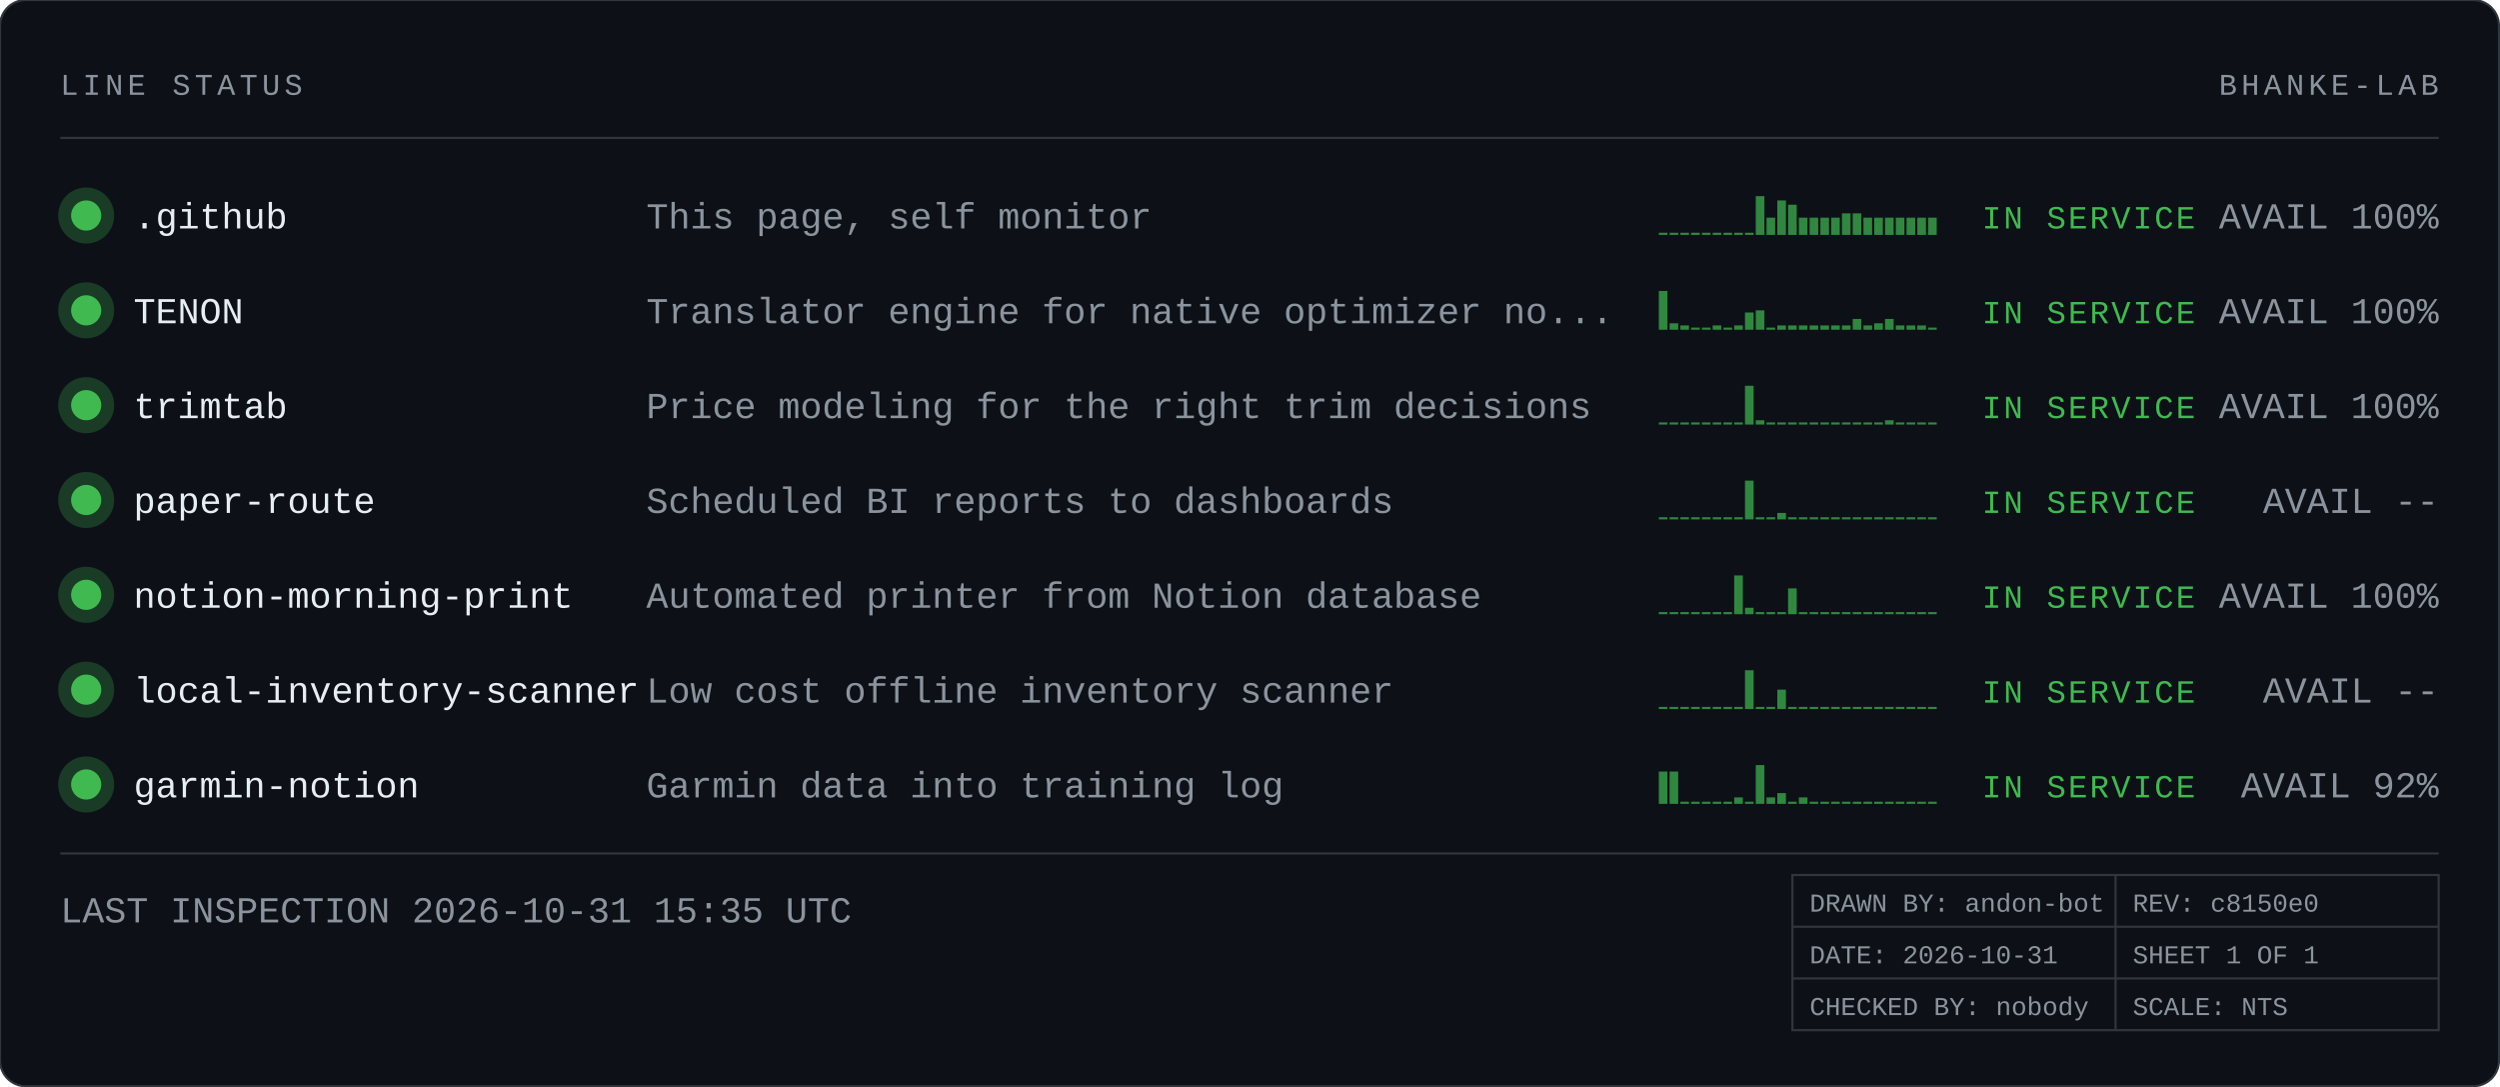
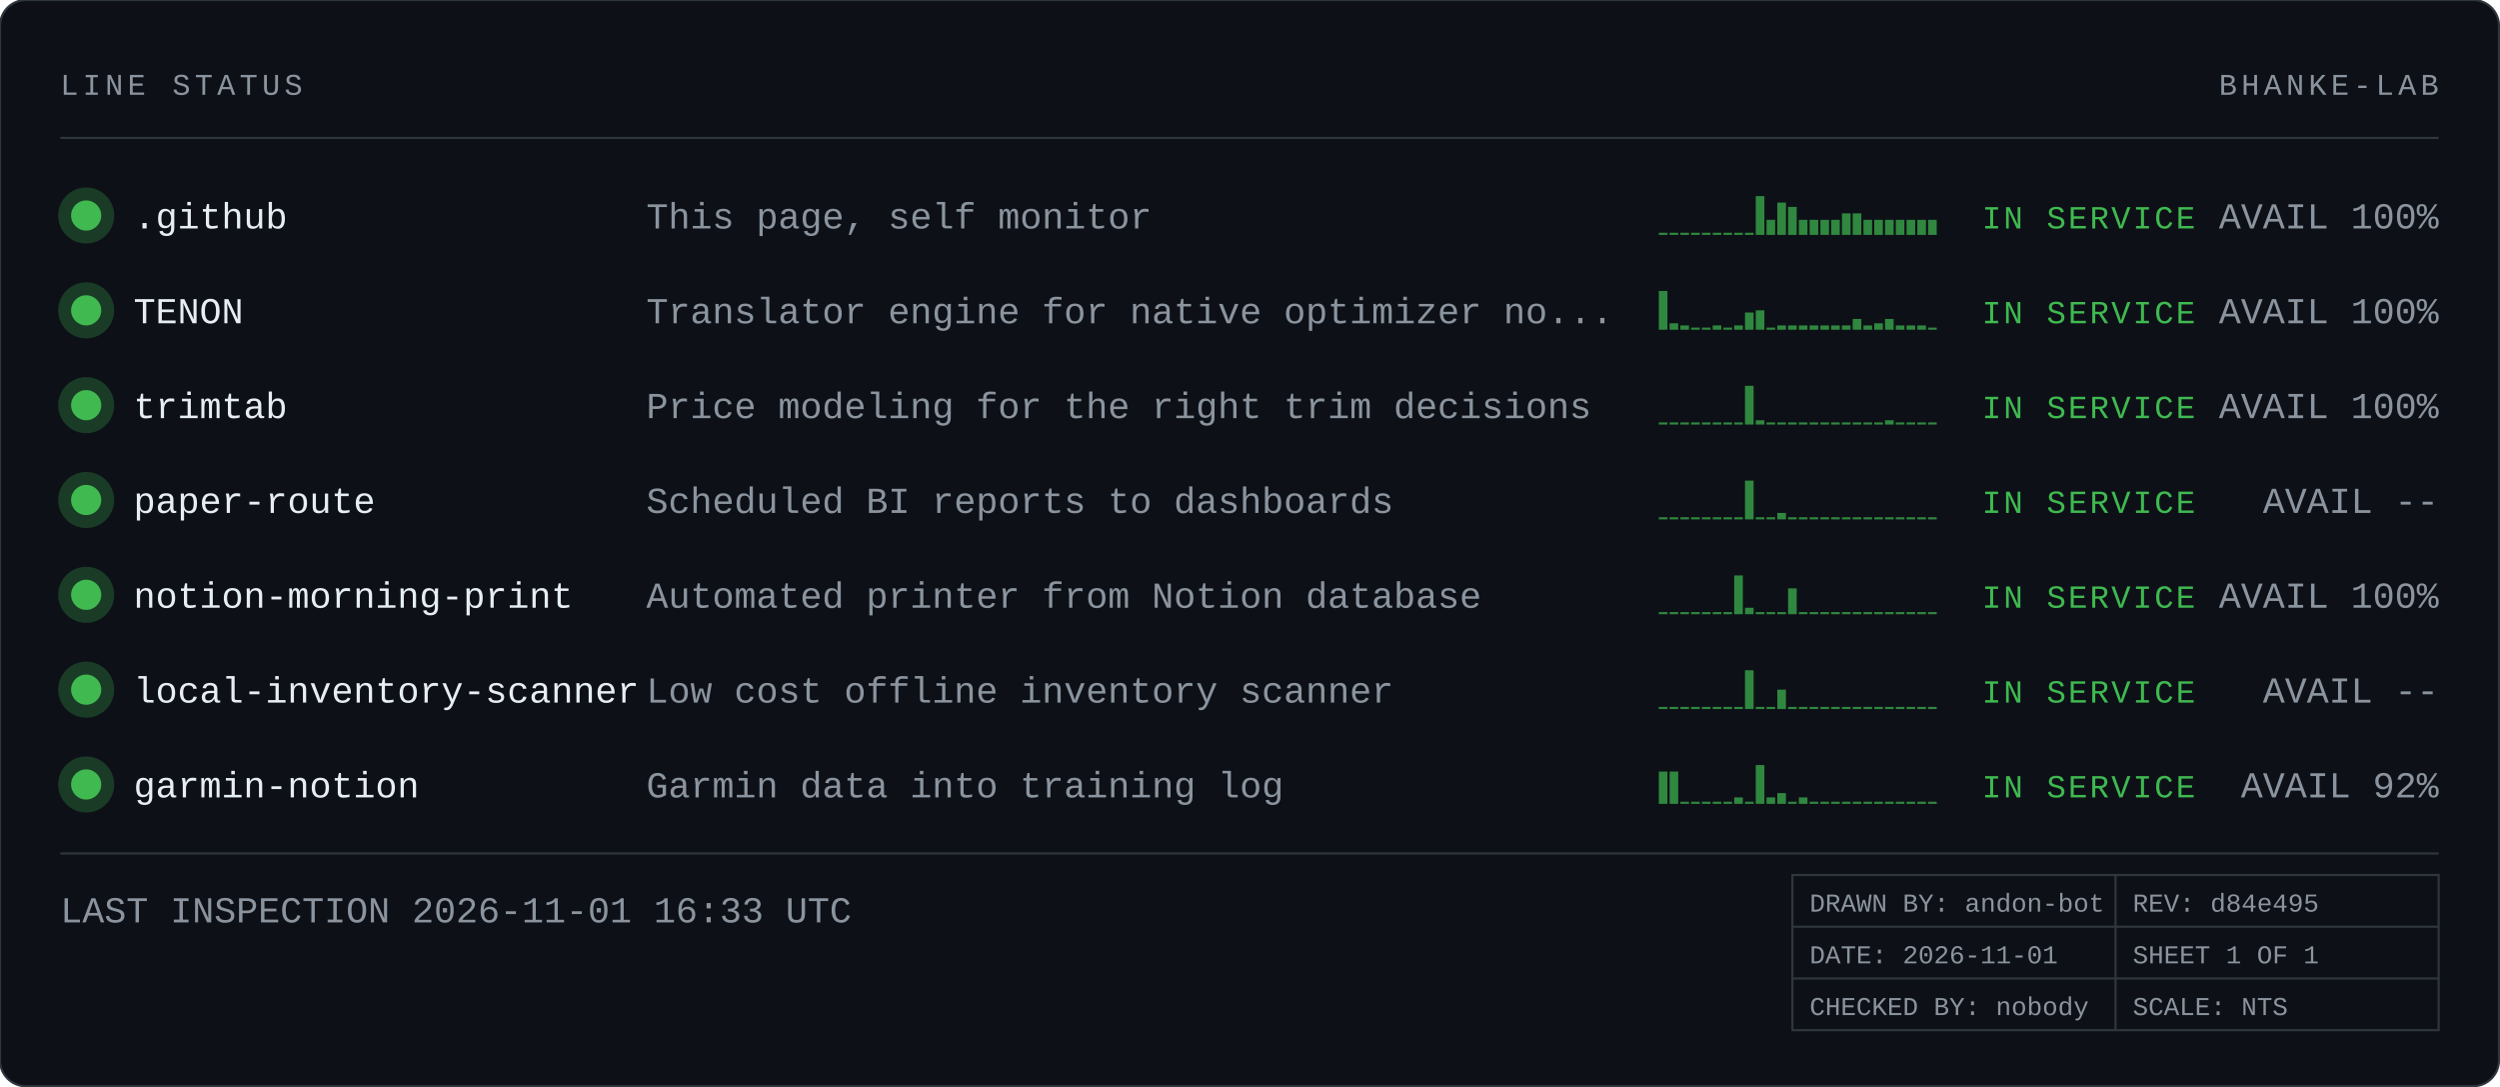
<svg xmlns="http://www.w3.org/2000/svg" width="1160" height="504" viewBox="0 0 1160 504" role="img" aria-label="Andon board">
  <style>
text { font-family: Consolas, 'Courier New', monospace; font-size: 17px; }
.hd { fill: #8b949e; font-size: 14px; letter-spacing: 2px; }
.name { fill: #e6edf3; }
.dim { fill: #8b949e; }
.st { font-size: 15px; letter-spacing: 1px; }
.tb { fill: #8b949e; font-size: 12px; }
</style>
  <rect x="0" y="0" width="1160" height="504" rx="12" fill="#0d1117" stroke="#30363d" />
  <text x="28" y="44" class="hd">LINE STATUS</text>
  <text x="1132" y="44" class="hd" text-anchor="end">BHANKE-LAB</text>
  <line x1="28" y1="64" x2="1132" y2="64" stroke="#30363d" />
  <circle cx="40" cy="100" r="13" fill="#3fb950" opacity="0.25" />
  <circle cx="40" cy="100" r="7" fill="#3fb950" />
  <text x="62" y="106" class="name">.github</text>
  <text x="300" y="106" class="dim">This page, self monitor</text>
  <rect x="770" y="108" width="4" height="1" fill="#3fb950" opacity="0.7" />
  <rect x="775" y="108" width="4" height="1" fill="#3fb950" opacity="0.7" />
  <rect x="780" y="108" width="4" height="1" fill="#3fb950" opacity="0.7" />
  <rect x="785" y="108" width="4" height="1" fill="#3fb950" opacity="0.7" />
  <rect x="790" y="108" width="4" height="1" fill="#3fb950" opacity="0.7" />
  <rect x="795" y="108" width="4" height="1" fill="#3fb950" opacity="0.7" />
  <rect x="800" y="108" width="4" height="1" fill="#3fb950" opacity="0.7" />
  <rect x="805" y="108" width="4" height="1" fill="#3fb950" opacity="0.7" />
  <rect x="810" y="108" width="4" height="1" fill="#3fb950" opacity="0.7" />
  <rect x="815" y="91" width="4" height="18" fill="#3fb950" opacity="0.7" />
-   <rect x="820" y="101" width="4" height="8" fill="#3fb950" opacity="0.7" />
-   <rect x="825" y="93" width="4" height="16" fill="#3fb950" opacity="0.7" />
-   <rect x="830" y="95" width="4" height="14" fill="#3fb950" opacity="0.7" />
-   <rect x="835" y="101" width="4" height="8" fill="#3fb950" opacity="0.7" />
-   <rect x="840" y="101" width="4" height="8" fill="#3fb950" opacity="0.7" />
-   <rect x="845" y="101" width="4" height="8" fill="#3fb950" opacity="0.7" />
-   <rect x="850" y="101" width="4" height="8" fill="#3fb950" opacity="0.7" />
+   <rect x="820" y="102" width="4" height="7" fill="#3fb950" opacity="0.7" />
+   <rect x="825" y="94" width="4" height="15" fill="#3fb950" opacity="0.7" />
+   <rect x="830" y="96" width="4" height="13" fill="#3fb950" opacity="0.7" />
+   <rect x="835" y="102" width="4" height="7" fill="#3fb950" opacity="0.7" />
+   <rect x="840" y="102" width="4" height="7" fill="#3fb950" opacity="0.7" />
+   <rect x="845" y="102" width="4" height="7" fill="#3fb950" opacity="0.7" />
+   <rect x="850" y="102" width="4" height="7" fill="#3fb950" opacity="0.7" />
  <rect x="855" y="99" width="4" height="10" fill="#3fb950" opacity="0.7" />
  <rect x="860" y="99" width="4" height="10" fill="#3fb950" opacity="0.7" />
-   <rect x="865" y="101" width="4" height="8" fill="#3fb950" opacity="0.7" />
-   <rect x="870" y="101" width="4" height="8" fill="#3fb950" opacity="0.7" />
-   <rect x="875" y="101" width="4" height="8" fill="#3fb950" opacity="0.7" />
-   <rect x="880" y="101" width="4" height="8" fill="#3fb950" opacity="0.7" />
-   <rect x="885" y="101" width="4" height="8" fill="#3fb950" opacity="0.7" />
-   <rect x="890" y="101" width="4" height="8" fill="#3fb950" opacity="0.7" />
-   <rect x="895" y="101" width="4" height="8" fill="#3fb950" opacity="0.7" />
+   <rect x="865" y="102" width="4" height="7" fill="#3fb950" opacity="0.7" />
+   <rect x="870" y="102" width="4" height="7" fill="#3fb950" opacity="0.7" />
+   <rect x="875" y="102" width="4" height="7" fill="#3fb950" opacity="0.7" />
+   <rect x="880" y="102" width="4" height="7" fill="#3fb950" opacity="0.7" />
+   <rect x="885" y="102" width="4" height="7" fill="#3fb950" opacity="0.7" />
+   <rect x="890" y="102" width="4" height="7" fill="#3fb950" opacity="0.7" />
+   <rect x="895" y="102" width="4" height="7" fill="#3fb950" opacity="0.7" />
  <text x="920" y="106" class="st" fill="#3fb950">IN SERVICE</text>
  <text x="1132" y="106" class="dim" text-anchor="end">AVAIL 100%</text>
  <circle cx="40" cy="144" r="13" fill="#3fb950" opacity="0.25" />
  <circle cx="40" cy="144" r="7" fill="#3fb950" />
  <text x="62" y="150" class="name">TENON</text>
  <text x="300" y="150" class="dim">Translator engine for native optimizer no...</text>
  <rect x="770" y="135" width="4" height="18" fill="#3fb950" opacity="0.7" />
  <rect x="775" y="150" width="4" height="3" fill="#3fb950" opacity="0.7" />
  <rect x="780" y="151" width="4" height="2" fill="#3fb950" opacity="0.7" />
  <rect x="785" y="152" width="4" height="1" fill="#3fb950" opacity="0.7" />
  <rect x="790" y="152" width="4" height="1" fill="#3fb950" opacity="0.7" />
  <rect x="795" y="151" width="4" height="2" fill="#3fb950" opacity="0.7" />
  <rect x="800" y="152" width="4" height="1" fill="#3fb950" opacity="0.7" />
  <rect x="805" y="151" width="4" height="2" fill="#3fb950" opacity="0.7" />
  <rect x="810" y="145" width="4" height="8" fill="#3fb950" opacity="0.7" />
  <rect x="815" y="144" width="4" height="9" fill="#3fb950" opacity="0.7" />
  <rect x="820" y="152" width="4" height="1" fill="#3fb950" opacity="0.7" />
  <rect x="825" y="151" width="4" height="2" fill="#3fb950" opacity="0.7" />
  <rect x="830" y="151" width="4" height="2" fill="#3fb950" opacity="0.7" />
  <rect x="835" y="151" width="4" height="2" fill="#3fb950" opacity="0.7" />
  <rect x="840" y="151" width="4" height="2" fill="#3fb950" opacity="0.7" />
  <rect x="845" y="151" width="4" height="2" fill="#3fb950" opacity="0.7" />
  <rect x="850" y="151" width="4" height="2" fill="#3fb950" opacity="0.7" />
  <rect x="855" y="151" width="4" height="2" fill="#3fb950" opacity="0.7" />
  <rect x="860" y="148" width="4" height="5" fill="#3fb950" opacity="0.7" />
  <rect x="865" y="151" width="4" height="2" fill="#3fb950" opacity="0.7" />
  <rect x="870" y="150" width="4" height="3" fill="#3fb950" opacity="0.7" />
  <rect x="875" y="148" width="4" height="5" fill="#3fb950" opacity="0.7" />
  <rect x="880" y="151" width="4" height="2" fill="#3fb950" opacity="0.7" />
  <rect x="885" y="151" width="4" height="2" fill="#3fb950" opacity="0.7" />
  <rect x="890" y="151" width="4" height="2" fill="#3fb950" opacity="0.7" />
  <rect x="895" y="152" width="4" height="1" fill="#3fb950" opacity="0.7" />
  <text x="920" y="150" class="st" fill="#3fb950">IN SERVICE</text>
  <text x="1132" y="150" class="dim" text-anchor="end">AVAIL 100%</text>
  <circle cx="40" cy="188" r="13" fill="#3fb950" opacity="0.25" />
  <circle cx="40" cy="188" r="7" fill="#3fb950" />
  <text x="62" y="194" class="name">trimtab</text>
  <text x="300" y="194" class="dim">Price modeling for the right trim decisions</text>
  <rect x="770" y="196" width="4" height="1" fill="#3fb950" opacity="0.7" />
  <rect x="775" y="196" width="4" height="1" fill="#3fb950" opacity="0.7" />
  <rect x="780" y="196" width="4" height="1" fill="#3fb950" opacity="0.7" />
  <rect x="785" y="196" width="4" height="1" fill="#3fb950" opacity="0.7" />
  <rect x="790" y="196" width="4" height="1" fill="#3fb950" opacity="0.7" />
  <rect x="795" y="196" width="4" height="1" fill="#3fb950" opacity="0.7" />
  <rect x="800" y="196" width="4" height="1" fill="#3fb950" opacity="0.7" />
  <rect x="805" y="196" width="4" height="1" fill="#3fb950" opacity="0.7" />
  <rect x="810" y="179" width="4" height="18" fill="#3fb950" opacity="0.7" />
  <rect x="815" y="195" width="4" height="2" fill="#3fb950" opacity="0.7" />
  <rect x="820" y="196" width="4" height="1" fill="#3fb950" opacity="0.7" />
  <rect x="825" y="196" width="4" height="1" fill="#3fb950" opacity="0.7" />
  <rect x="830" y="196" width="4" height="1" fill="#3fb950" opacity="0.7" />
  <rect x="835" y="196" width="4" height="1" fill="#3fb950" opacity="0.7" />
  <rect x="840" y="196" width="4" height="1" fill="#3fb950" opacity="0.7" />
  <rect x="845" y="196" width="4" height="1" fill="#3fb950" opacity="0.7" />
  <rect x="850" y="196" width="4" height="1" fill="#3fb950" opacity="0.7" />
  <rect x="855" y="196" width="4" height="1" fill="#3fb950" opacity="0.7" />
  <rect x="860" y="196" width="4" height="1" fill="#3fb950" opacity="0.7" />
  <rect x="865" y="196" width="4" height="1" fill="#3fb950" opacity="0.7" />
  <rect x="870" y="196" width="4" height="1" fill="#3fb950" opacity="0.7" />
  <rect x="875" y="195" width="4" height="2" fill="#3fb950" opacity="0.7" />
  <rect x="880" y="196" width="4" height="1" fill="#3fb950" opacity="0.7" />
  <rect x="885" y="196" width="4" height="1" fill="#3fb950" opacity="0.7" />
  <rect x="890" y="196" width="4" height="1" fill="#3fb950" opacity="0.7" />
  <rect x="895" y="196" width="4" height="1" fill="#3fb950" opacity="0.7" />
  <text x="920" y="194" class="st" fill="#3fb950">IN SERVICE</text>
  <text x="1132" y="194" class="dim" text-anchor="end">AVAIL 100%</text>
  <circle cx="40" cy="232" r="13" fill="#3fb950" opacity="0.25" />
  <circle cx="40" cy="232" r="7" fill="#3fb950" />
  <text x="62" y="238" class="name">paper-route</text>
  <text x="300" y="238" class="dim">Scheduled BI reports to dashboards</text>
  <rect x="770" y="240" width="4" height="1" fill="#3fb950" opacity="0.7" />
  <rect x="775" y="240" width="4" height="1" fill="#3fb950" opacity="0.7" />
  <rect x="780" y="240" width="4" height="1" fill="#3fb950" opacity="0.7" />
  <rect x="785" y="240" width="4" height="1" fill="#3fb950" opacity="0.7" />
  <rect x="790" y="240" width="4" height="1" fill="#3fb950" opacity="0.7" />
  <rect x="795" y="240" width="4" height="1" fill="#3fb950" opacity="0.7" />
  <rect x="800" y="240" width="4" height="1" fill="#3fb950" opacity="0.7" />
  <rect x="805" y="240" width="4" height="1" fill="#3fb950" opacity="0.7" />
  <rect x="810" y="223" width="4" height="18" fill="#3fb950" opacity="0.7" />
  <rect x="815" y="240" width="4" height="1" fill="#3fb950" opacity="0.7" />
  <rect x="820" y="240" width="4" height="1" fill="#3fb950" opacity="0.7" />
  <rect x="825" y="238" width="4" height="3" fill="#3fb950" opacity="0.7" />
  <rect x="830" y="240" width="4" height="1" fill="#3fb950" opacity="0.7" />
  <rect x="835" y="240" width="4" height="1" fill="#3fb950" opacity="0.7" />
  <rect x="840" y="240" width="4" height="1" fill="#3fb950" opacity="0.7" />
  <rect x="845" y="240" width="4" height="1" fill="#3fb950" opacity="0.7" />
  <rect x="850" y="240" width="4" height="1" fill="#3fb950" opacity="0.7" />
  <rect x="855" y="240" width="4" height="1" fill="#3fb950" opacity="0.7" />
  <rect x="860" y="240" width="4" height="1" fill="#3fb950" opacity="0.7" />
  <rect x="865" y="240" width="4" height="1" fill="#3fb950" opacity="0.7" />
  <rect x="870" y="240" width="4" height="1" fill="#3fb950" opacity="0.7" />
  <rect x="875" y="240" width="4" height="1" fill="#3fb950" opacity="0.7" />
  <rect x="880" y="240" width="4" height="1" fill="#3fb950" opacity="0.7" />
  <rect x="885" y="240" width="4" height="1" fill="#3fb950" opacity="0.7" />
  <rect x="890" y="240" width="4" height="1" fill="#3fb950" opacity="0.7" />
  <rect x="895" y="240" width="4" height="1" fill="#3fb950" opacity="0.7" />
  <text x="920" y="238" class="st" fill="#3fb950">IN SERVICE</text>
  <text x="1132" y="238" class="dim" text-anchor="end">AVAIL --</text>
  <circle cx="40" cy="276" r="13" fill="#3fb950" opacity="0.25" />
  <circle cx="40" cy="276" r="7" fill="#3fb950" />
  <text x="62" y="282" class="name">notion-morning-print</text>
  <text x="300" y="282" class="dim">Automated printer from Notion database</text>
  <rect x="770" y="284" width="4" height="1" fill="#3fb950" opacity="0.7" />
  <rect x="775" y="284" width="4" height="1" fill="#3fb950" opacity="0.7" />
  <rect x="780" y="284" width="4" height="1" fill="#3fb950" opacity="0.7" />
  <rect x="785" y="284" width="4" height="1" fill="#3fb950" opacity="0.7" />
  <rect x="790" y="284" width="4" height="1" fill="#3fb950" opacity="0.7" />
  <rect x="795" y="284" width="4" height="1" fill="#3fb950" opacity="0.7" />
  <rect x="800" y="284" width="4" height="1" fill="#3fb950" opacity="0.7" />
  <rect x="805" y="267" width="4" height="18" fill="#3fb950" opacity="0.7" />
  <rect x="810" y="282" width="4" height="3" fill="#3fb950" opacity="0.7" />
  <rect x="815" y="284" width="4" height="1" fill="#3fb950" opacity="0.7" />
  <rect x="820" y="284" width="4" height="1" fill="#3fb950" opacity="0.7" />
  <rect x="825" y="284" width="4" height="1" fill="#3fb950" opacity="0.7" />
  <rect x="830" y="273" width="4" height="12" fill="#3fb950" opacity="0.7" />
  <rect x="835" y="284" width="4" height="1" fill="#3fb950" opacity="0.7" />
  <rect x="840" y="284" width="4" height="1" fill="#3fb950" opacity="0.7" />
  <rect x="845" y="284" width="4" height="1" fill="#3fb950" opacity="0.7" />
  <rect x="850" y="284" width="4" height="1" fill="#3fb950" opacity="0.7" />
  <rect x="855" y="284" width="4" height="1" fill="#3fb950" opacity="0.7" />
  <rect x="860" y="284" width="4" height="1" fill="#3fb950" opacity="0.7" />
  <rect x="865" y="284" width="4" height="1" fill="#3fb950" opacity="0.7" />
  <rect x="870" y="284" width="4" height="1" fill="#3fb950" opacity="0.7" />
  <rect x="875" y="284" width="4" height="1" fill="#3fb950" opacity="0.7" />
  <rect x="880" y="284" width="4" height="1" fill="#3fb950" opacity="0.7" />
  <rect x="885" y="284" width="4" height="1" fill="#3fb950" opacity="0.7" />
  <rect x="890" y="284" width="4" height="1" fill="#3fb950" opacity="0.7" />
  <rect x="895" y="284" width="4" height="1" fill="#3fb950" opacity="0.7" />
  <text x="920" y="282" class="st" fill="#3fb950">IN SERVICE</text>
  <text x="1132" y="282" class="dim" text-anchor="end">AVAIL 100%</text>
  <circle cx="40" cy="320" r="13" fill="#3fb950" opacity="0.25" />
  <circle cx="40" cy="320" r="7" fill="#3fb950" />
  <text x="62" y="326" class="name">local-inventory-scanner</text>
  <text x="300" y="326" class="dim">Low cost offline inventory scanner</text>
  <rect x="770" y="328" width="4" height="1" fill="#3fb950" opacity="0.7" />
  <rect x="775" y="328" width="4" height="1" fill="#3fb950" opacity="0.7" />
  <rect x="780" y="328" width="4" height="1" fill="#3fb950" opacity="0.7" />
  <rect x="785" y="328" width="4" height="1" fill="#3fb950" opacity="0.7" />
  <rect x="790" y="328" width="4" height="1" fill="#3fb950" opacity="0.7" />
  <rect x="795" y="328" width="4" height="1" fill="#3fb950" opacity="0.7" />
  <rect x="800" y="328" width="4" height="1" fill="#3fb950" opacity="0.7" />
  <rect x="805" y="328" width="4" height="1" fill="#3fb950" opacity="0.7" />
  <rect x="810" y="311" width="4" height="18" fill="#3fb950" opacity="0.7" />
  <rect x="815" y="328" width="4" height="1" fill="#3fb950" opacity="0.7" />
  <rect x="820" y="328" width="4" height="1" fill="#3fb950" opacity="0.7" />
  <rect x="825" y="320" width="4" height="9" fill="#3fb950" opacity="0.7" />
  <rect x="830" y="328" width="4" height="1" fill="#3fb950" opacity="0.7" />
  <rect x="835" y="328" width="4" height="1" fill="#3fb950" opacity="0.7" />
  <rect x="840" y="328" width="4" height="1" fill="#3fb950" opacity="0.7" />
  <rect x="845" y="328" width="4" height="1" fill="#3fb950" opacity="0.7" />
  <rect x="850" y="328" width="4" height="1" fill="#3fb950" opacity="0.7" />
  <rect x="855" y="328" width="4" height="1" fill="#3fb950" opacity="0.7" />
  <rect x="860" y="328" width="4" height="1" fill="#3fb950" opacity="0.7" />
  <rect x="865" y="328" width="4" height="1" fill="#3fb950" opacity="0.7" />
  <rect x="870" y="328" width="4" height="1" fill="#3fb950" opacity="0.7" />
  <rect x="875" y="328" width="4" height="1" fill="#3fb950" opacity="0.7" />
  <rect x="880" y="328" width="4" height="1" fill="#3fb950" opacity="0.7" />
  <rect x="885" y="328" width="4" height="1" fill="#3fb950" opacity="0.7" />
  <rect x="890" y="328" width="4" height="1" fill="#3fb950" opacity="0.7" />
  <rect x="895" y="328" width="4" height="1" fill="#3fb950" opacity="0.7" />
  <text x="920" y="326" class="st" fill="#3fb950">IN SERVICE</text>
  <text x="1132" y="326" class="dim" text-anchor="end">AVAIL --</text>
  <circle cx="40" cy="364" r="13" fill="#3fb950" opacity="0.25" />
  <circle cx="40" cy="364" r="7" fill="#3fb950" />
  <text x="62" y="370" class="name">garmin-notion</text>
  <text x="300" y="370" class="dim">Garmin data into training log</text>
  <rect x="770" y="358" width="4" height="15" fill="#3fb950" opacity="0.7" />
  <rect x="775" y="358" width="4" height="15" fill="#3fb950" opacity="0.7" />
  <rect x="780" y="372" width="4" height="1" fill="#3fb950" opacity="0.7" />
  <rect x="785" y="372" width="4" height="1" fill="#3fb950" opacity="0.7" />
  <rect x="790" y="372" width="4" height="1" fill="#3fb950" opacity="0.7" />
  <rect x="795" y="372" width="4" height="1" fill="#3fb950" opacity="0.7" />
  <rect x="800" y="372" width="4" height="1" fill="#3fb950" opacity="0.7" />
  <rect x="805" y="370" width="4" height="3" fill="#3fb950" opacity="0.7" />
  <rect x="810" y="372" width="4" height="1" fill="#3fb950" opacity="0.7" />
  <rect x="815" y="355" width="4" height="18" fill="#3fb950" opacity="0.7" />
  <rect x="820" y="370" width="4" height="3" fill="#3fb950" opacity="0.7" />
  <rect x="825" y="368" width="4" height="5" fill="#3fb950" opacity="0.7" />
  <rect x="830" y="372" width="4" height="1" fill="#3fb950" opacity="0.7" />
  <rect x="835" y="370" width="4" height="3" fill="#3fb950" opacity="0.7" />
  <rect x="840" y="372" width="4" height="1" fill="#3fb950" opacity="0.7" />
  <rect x="845" y="372" width="4" height="1" fill="#3fb950" opacity="0.7" />
  <rect x="850" y="372" width="4" height="1" fill="#3fb950" opacity="0.7" />
  <rect x="855" y="372" width="4" height="1" fill="#3fb950" opacity="0.7" />
  <rect x="860" y="372" width="4" height="1" fill="#3fb950" opacity="0.7" />
  <rect x="865" y="372" width="4" height="1" fill="#3fb950" opacity="0.7" />
  <rect x="870" y="372" width="4" height="1" fill="#3fb950" opacity="0.7" />
  <rect x="875" y="372" width="4" height="1" fill="#3fb950" opacity="0.7" />
  <rect x="880" y="372" width="4" height="1" fill="#3fb950" opacity="0.7" />
  <rect x="885" y="372" width="4" height="1" fill="#3fb950" opacity="0.7" />
  <rect x="890" y="372" width="4" height="1" fill="#3fb950" opacity="0.7" />
  <rect x="895" y="372" width="4" height="1" fill="#3fb950" opacity="0.7" />
  <text x="920" y="370" class="st" fill="#3fb950">IN SERVICE</text>
  <text x="1132" y="370" class="dim" text-anchor="end">AVAIL 92%</text>
  <line x1="28" y1="396" x2="1132" y2="396" stroke="#30363d" />
-   <text x="28" y="428" class="dim">LAST INSPECTION 2026-10-31 15:35 UTC</text>
+   <text x="28" y="428" class="dim">LAST INSPECTION 2026-11-01 16:33 UTC</text>
  <rect x="832" y="406" width="300" height="72" fill="none" stroke="#30363d" />
  <line x1="832" y1="430" x2="1132" y2="430" stroke="#30363d" />
  <line x1="832" y1="454" x2="1132" y2="454" stroke="#30363d" />
  <line x1="982" y1="406" x2="982" y2="478" stroke="#30363d" />
  <text x="840" y="423" class="tb">DRAWN BY: andon-bot</text>
-   <text x="990" y="423" class="tb">REV: c8150e0</text>
-   <text x="840" y="447" class="tb">DATE: 2026-10-31</text>
+   <text x="990" y="423" class="tb">REV: d84e495</text>
+   <text x="840" y="447" class="tb">DATE: 2026-11-01</text>
  <text x="990" y="447" class="tb">SHEET 1 OF 1</text>
  <text x="840" y="471" class="tb">CHECKED BY: nobody</text>
  <text x="990" y="471" class="tb">SCALE: NTS</text>
</svg>
